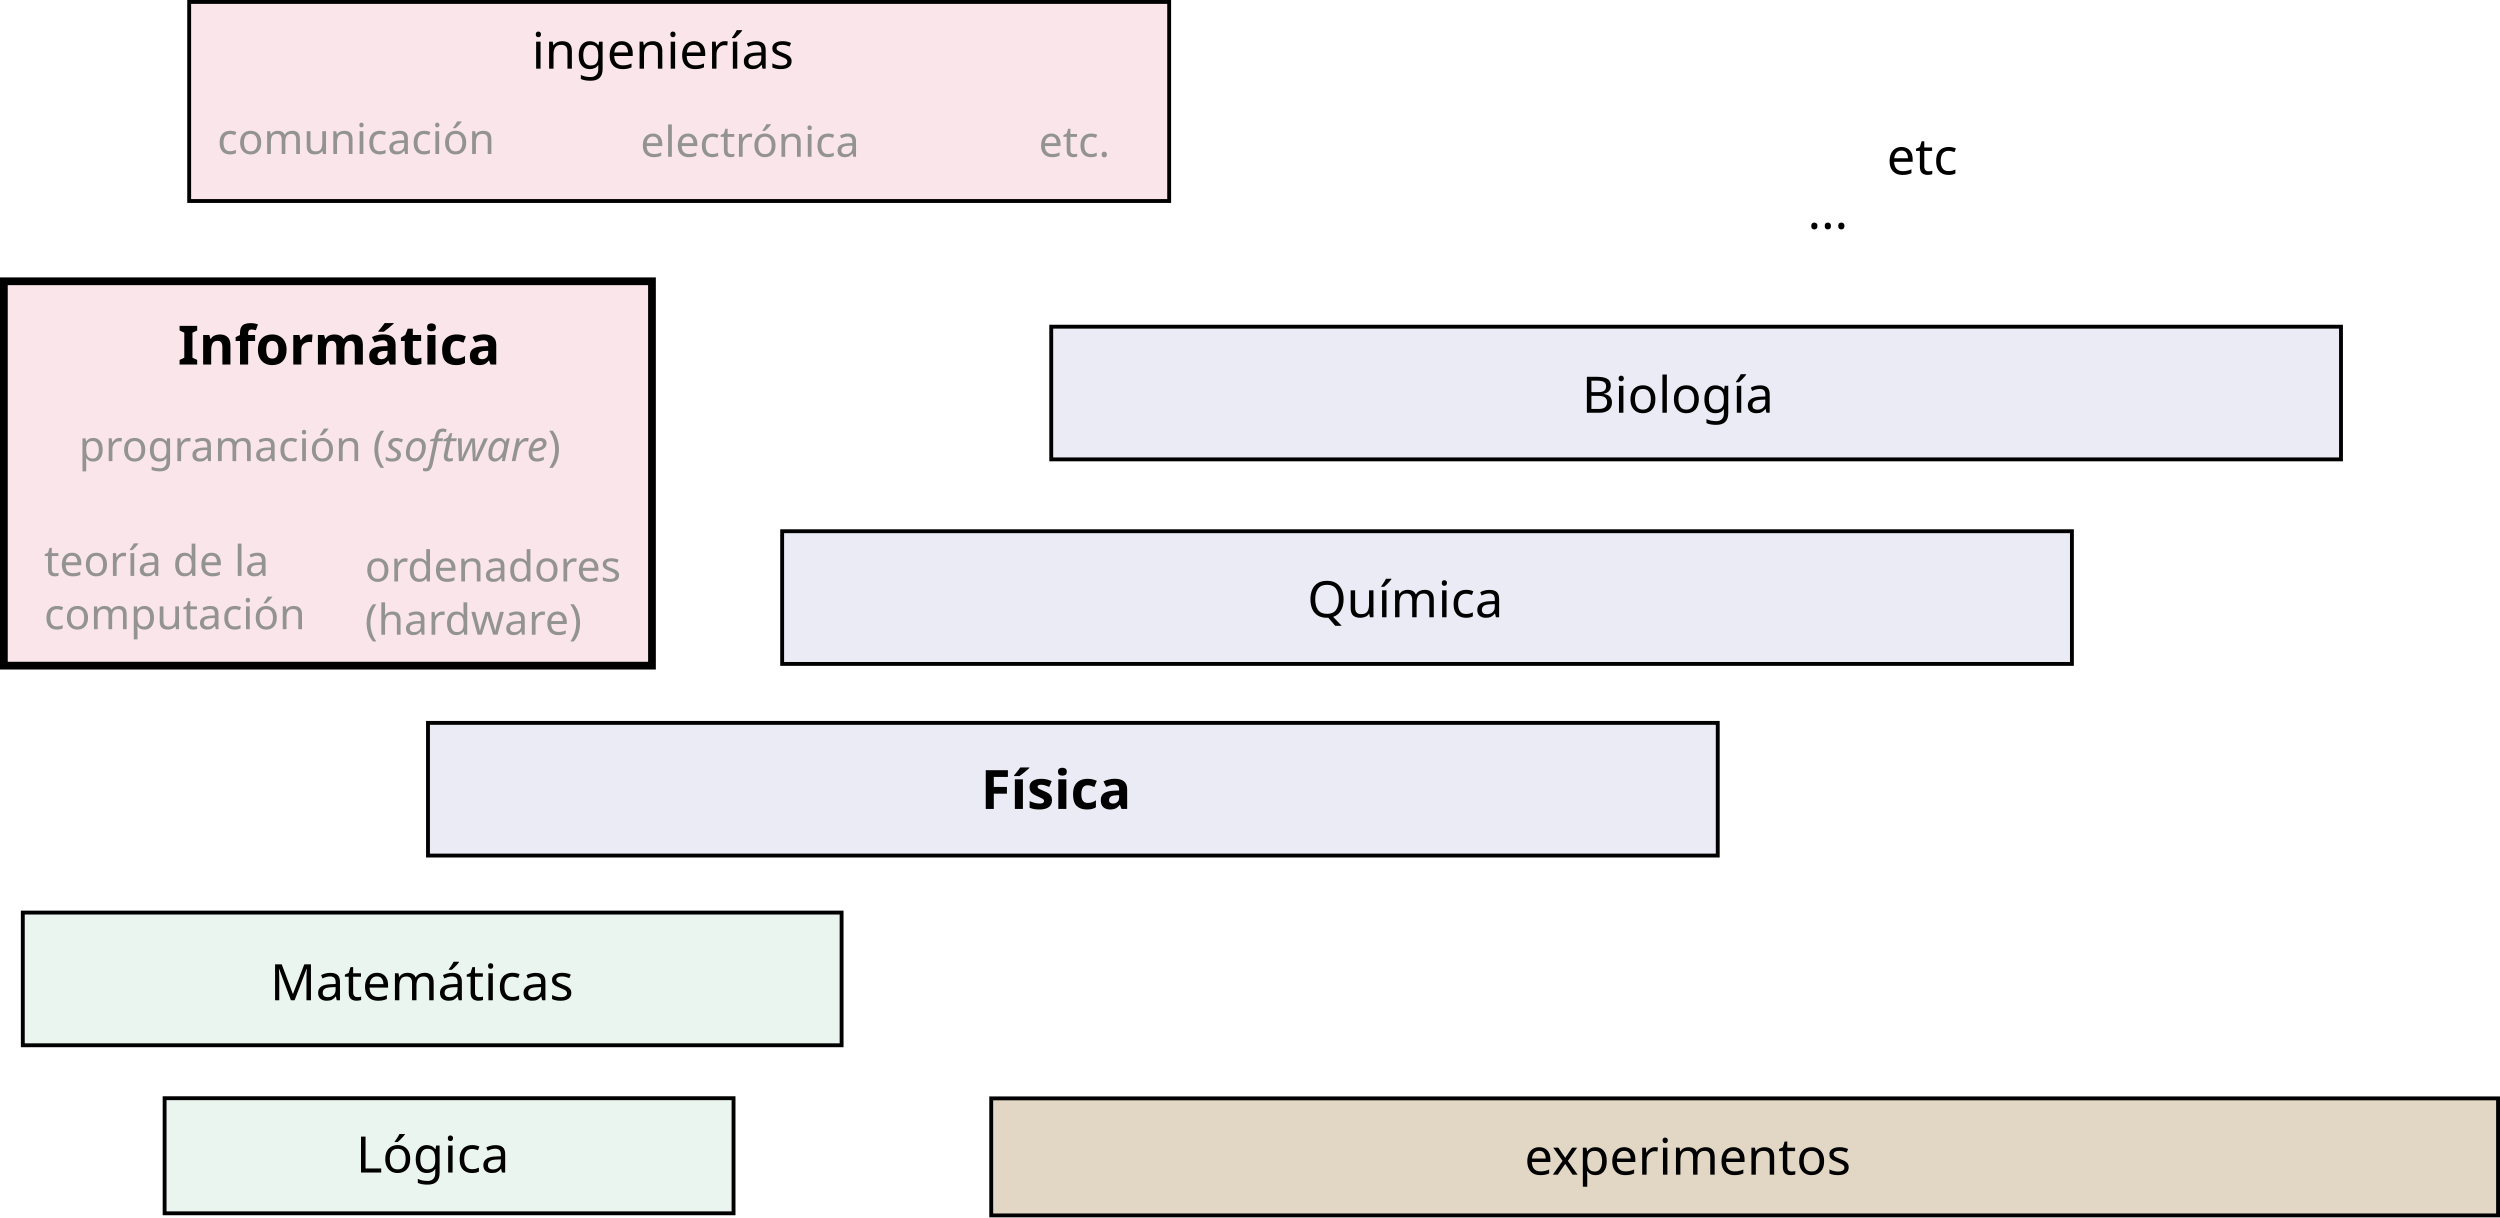
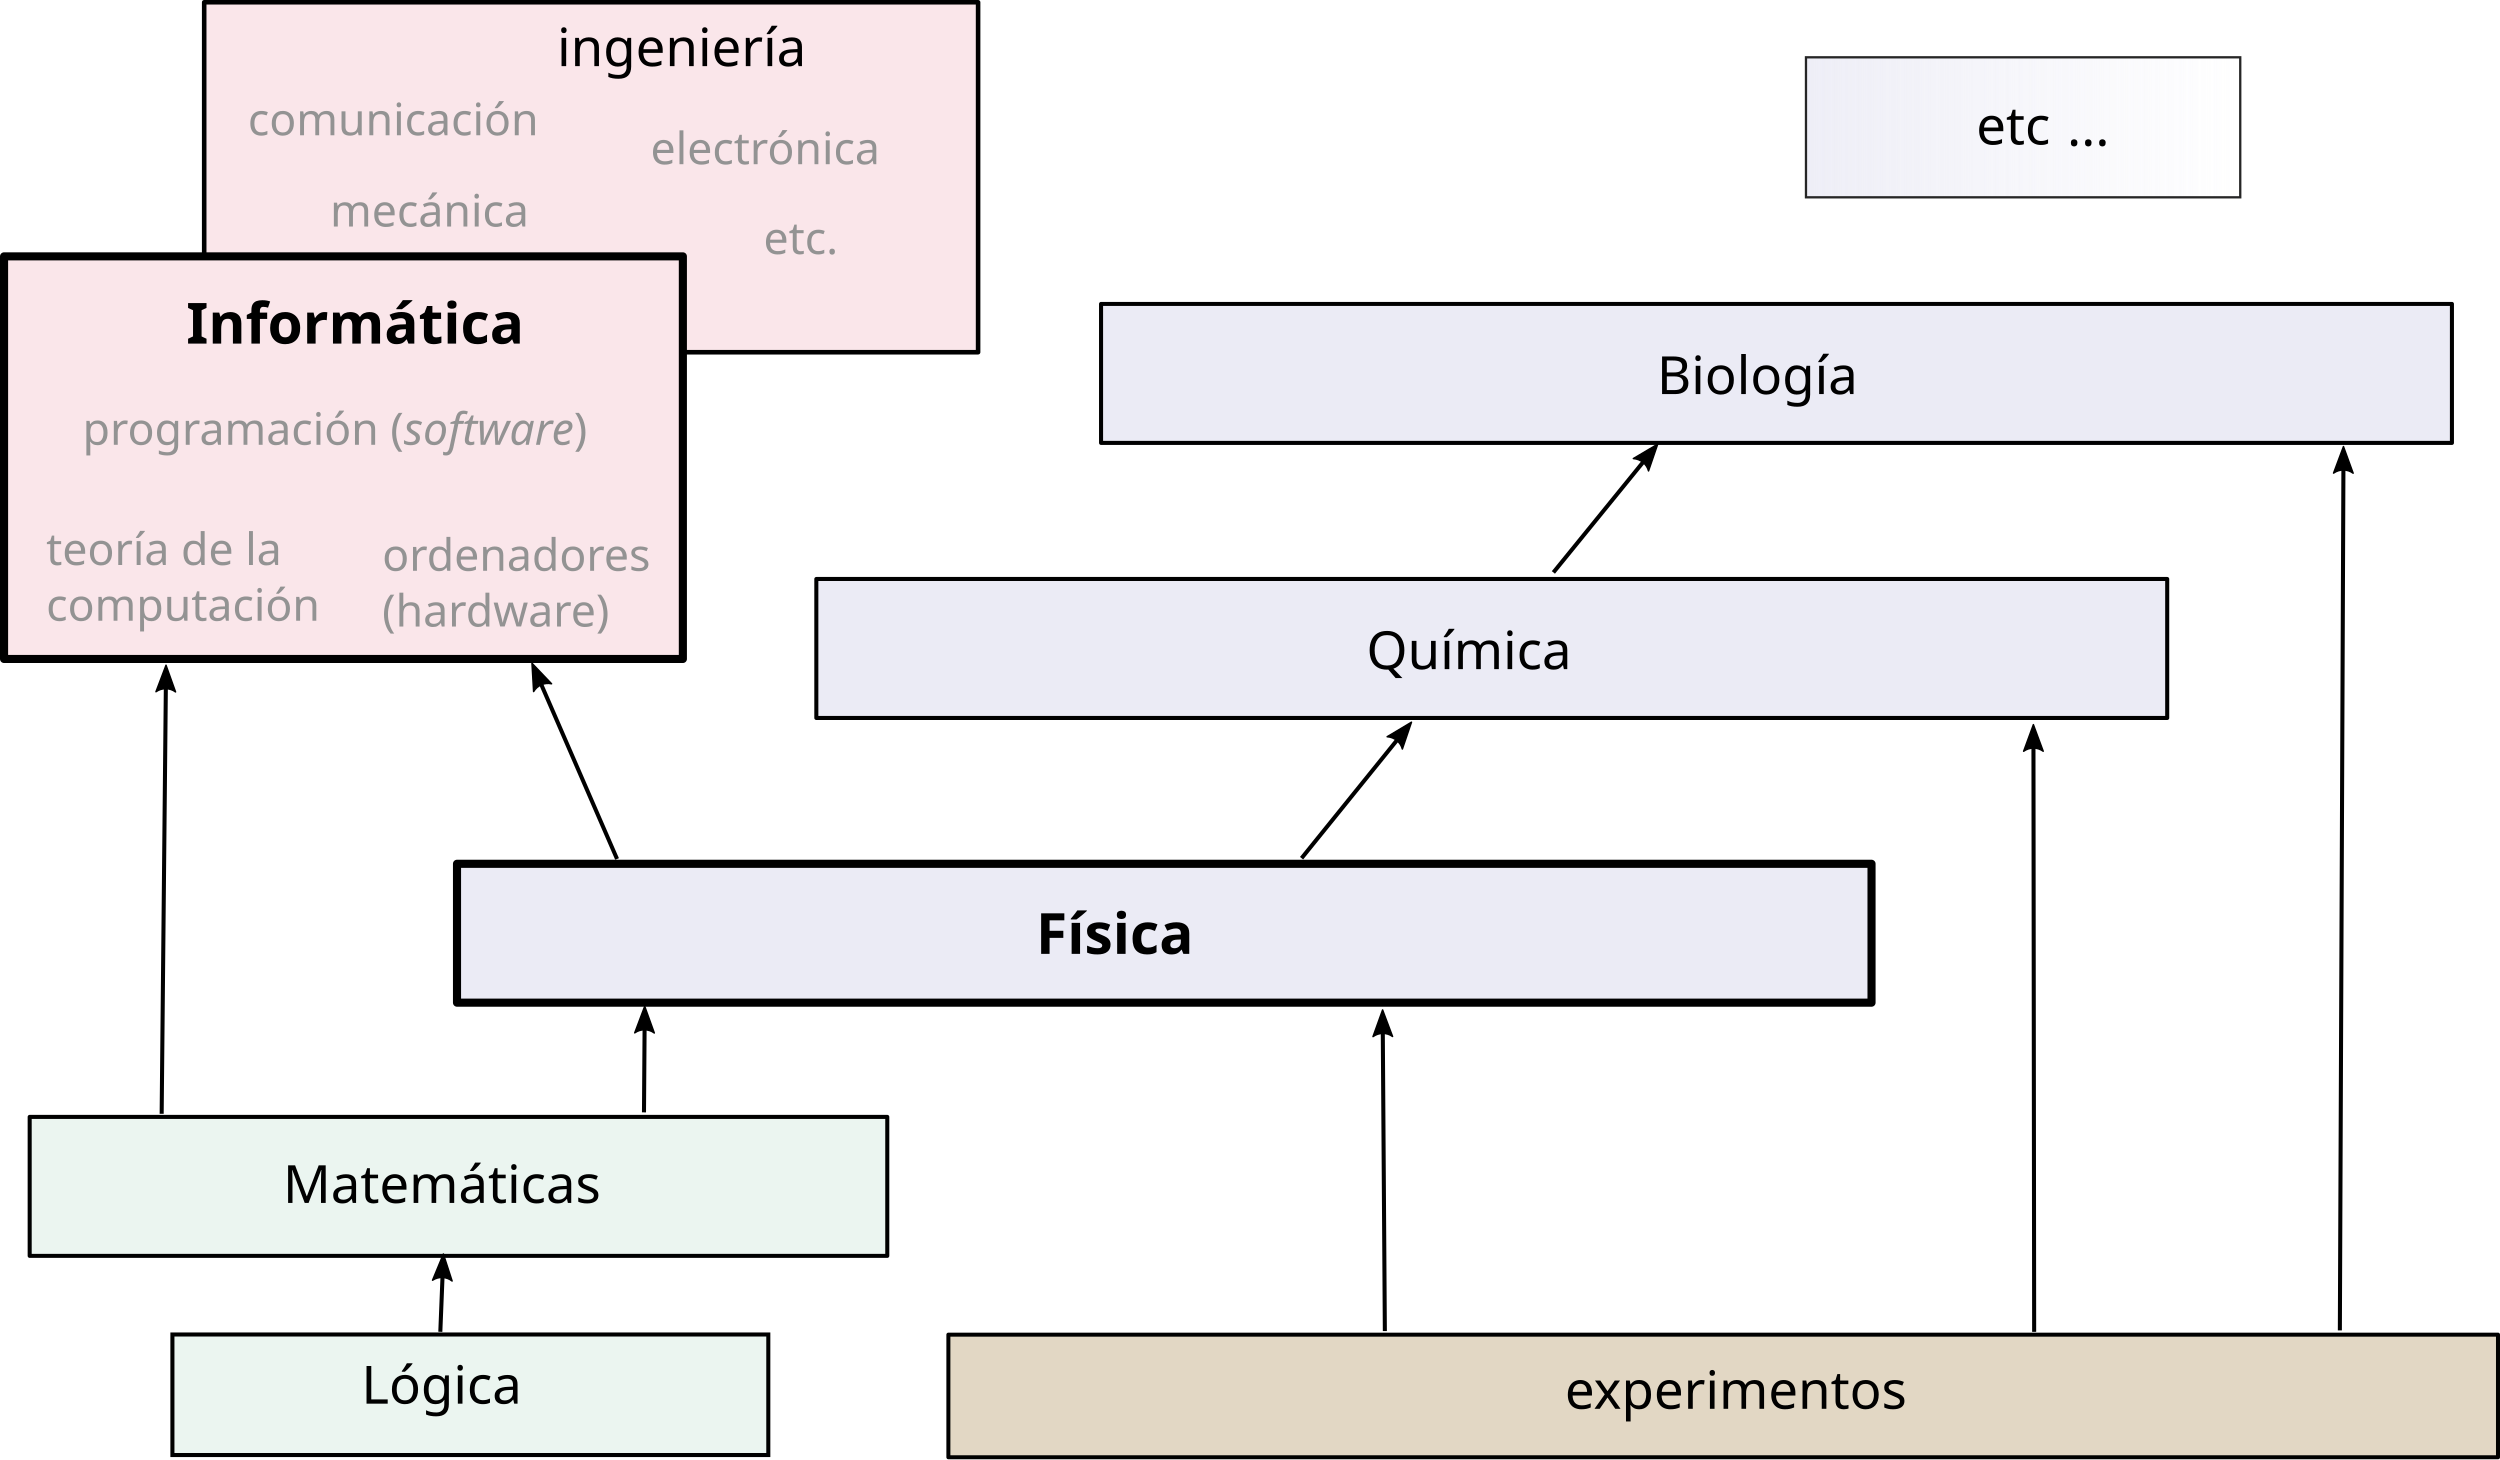
- <svg xmlns="http://www.w3.org/2000/svg" width="645.65" height="314.393" id="svg2" version="1.1">
-   <defs id="defs4" />
-   <g id="layer1" transform="translate(-35.31091,-7.585178)">
-     <rect style="fill:#ebf5f0;fill-opacity:1;stroke:#000000;stroke-width:1;stroke-opacity:1" id="rect3755" width="146.932" height="29.723" x="77.824" y="291.208" />
-     <text xml:space="preserve" style="font-size:13px;font-style:normal;font-weight:normal;line-height:125%;letter-spacing:0px;word-spacing:0px;fill:#000000;fill-opacity:1;stroke:none;font-family:Sans" x="122.857" y="320.934" id="text3775">
-       <tspan id="tspan3777" x="122.857" y="320.934" />
+ <svg xmlns="http://www.w3.org/2000/svg" xmlns:xlink="http://www.w3.org/1999/xlink" width="616.437" height="359.822" id="svg2" version="1.1">
+   <defs id="defs4">
+     <linearGradient id="linearGradient9647">
+       <stop style="stop-color:#ebebf5;stop-opacity:1;" offset="0" id="stop9643" />
+       <stop style="stop-color:#ebebf5;stop-opacity:0;" offset="1" id="stop9645" />
+     </linearGradient>
+     <marker orient="auto" refY="0" refX="0" id="Arrow2Mend" style="overflow:visible">
+       <path id="path901" style="fill:#000000;fill-opacity:1;fill-rule:evenodd;stroke:#000000;stroke-width:0.625;stroke-linejoin:round;stroke-opacity:1" d="M 8.719,4.034 -2.207,0.016 8.719,-4.002 c -1.745,2.372 -1.735,5.617 -6e-7,8.035 z" transform="scale(-0.6)" />
+     </marker>
+     <marker orient="auto" refY="0" refX="0" id="marker1186" style="overflow:visible">
+       <path id="path1184" style="fill:#000000;fill-opacity:1;fill-rule:evenodd;stroke:#000000;stroke-width:0.625;stroke-linejoin:round;stroke-opacity:1" d="M 8.719,4.034 -2.207,0.016 8.719,-4.002 c -1.745,2.372 -1.735,5.617 -6e-7,8.035 z" transform="matrix(-1.1,0,0,-1.1,-1.1,0)" />
+     </marker>
+     <marker orient="auto" refY="0" refX="0" id="marker1158" style="overflow:visible">
+       <path id="path1156" style="fill:#000000;fill-opacity:1;fill-rule:evenodd;stroke:#000000;stroke-width:0.625;stroke-linejoin:round;stroke-opacity:1" d="M 8.719,4.034 -2.207,0.016 8.719,-4.002 c -1.745,2.372 -1.735,5.617 -6e-7,8.035 z" transform="matrix(-1.1,0,0,-1.1,-1.1,0)" />
+     </marker>
+     <marker orient="auto" refY="0" refX="0" id="Arrow2Lend" style="overflow:visible">
+       <path id="path895" style="fill:#000000;fill-opacity:1;fill-rule:evenodd;stroke:#000000;stroke-width:0.625;stroke-linejoin:round;stroke-opacity:1" d="M 8.719,4.034 -2.207,0.016 8.719,-4.002 c -1.745,2.372 -1.735,5.617 -6e-7,8.035 z" transform="matrix(-1.1,0,0,-1.1,-1.1,0)" />
+     </marker>
+     <marker orient="auto" refY="0" refX="0" id="Arrow2Mend-3" style="overflow:visible">
+       <path id="path901-6" style="fill:#000000;fill-opacity:1;fill-rule:evenodd;stroke:#000000;stroke-width:0.625;stroke-linejoin:round;stroke-opacity:1" d="M 8.719,4.034 -2.207,0.016 8.719,-4.002 c -1.745,2.372 -1.735,5.617 -6e-7,8.035 z" transform="scale(-0.6)" />
+     </marker>
+     <marker orient="auto" refY="0" refX="0" id="Arrow2Mend-5" style="overflow:visible">
+       <path id="path901-3" style="fill:#000000;fill-opacity:1;fill-rule:evenodd;stroke:#000000;stroke-width:0.625;stroke-linejoin:round;stroke-opacity:1" d="M 8.719,4.034 -2.207,0.016 8.719,-4.002 c -1.745,2.372 -1.735,5.617 -6e-7,8.035 z" transform="scale(-0.6)" />
+     </marker>
+     <marker orient="auto" refY="0" refX="0" id="Arrow2Mend-6" style="overflow:visible">
+       <path id="path901-2" style="fill:#000000;fill-opacity:1;fill-rule:evenodd;stroke:#000000;stroke-width:0.625;stroke-linejoin:round;stroke-opacity:1" d="M 8.719,4.034 -2.207,0.016 8.719,-4.002 c -1.745,2.372 -1.735,5.617 -6e-7,8.035 z" transform="scale(-0.6)" />
+     </marker>
+     <marker orient="auto" refY="0" refX="0" id="Arrow2Mend-1" style="overflow:visible">
+       <path id="path901-27" style="fill:#000000;fill-opacity:1;fill-rule:evenodd;stroke:#000000;stroke-width:0.625;stroke-linejoin:round;stroke-opacity:1" d="M 8.719,4.034 -2.207,0.016 8.719,-4.002 c -1.745,2.372 -1.735,5.617 -6e-7,8.035 z" transform="scale(-0.6)" />
+     </marker>
+     <marker orient="auto" refY="0" refX="0" id="Arrow2Mend-1-0" style="overflow:visible">
+       <path id="path901-27-6" style="fill:#000000;fill-opacity:1;fill-rule:evenodd;stroke:#000000;stroke-width:0.625;stroke-linejoin:round;stroke-opacity:1" d="M 8.719,4.034 -2.207,0.016 8.719,-4.002 c -1.745,2.372 -1.735,5.617 -6e-7,8.035 z" transform="scale(-0.6)" />
+     </marker>
+     <marker orient="auto" refY="0" refX="0" id="Arrow2Mend-1-0-6" style="overflow:visible">
+       <path id="path901-27-6-1" style="fill:#000000;fill-opacity:1;fill-rule:evenodd;stroke:#000000;stroke-width:0.625;stroke-linejoin:round;stroke-opacity:1" d="M 8.719,4.034 -2.207,0.016 8.719,-4.002 c -1.745,2.372 -1.735,5.617 -6e-7,8.035 z" transform="scale(-0.6)" />
+     </marker>
+     <marker orient="auto" refY="0" refX="0" id="Arrow2Mend-5-7" style="overflow:visible">
+       <path id="path901-3-9" style="fill:#000000;fill-opacity:1;fill-rule:evenodd;stroke:#000000;stroke-width:0.625;stroke-linejoin:round;stroke-opacity:1" d="M 8.719,4.034 -2.207,0.016 8.719,-4.002 c -1.745,2.372 -1.735,5.617 -6e-7,8.035 z" transform="scale(-0.6)" />
+     </marker>
+     <marker orient="auto" refY="0" refX="0" id="Arrow2Mend-5-0" style="overflow:visible">
+       <path id="path901-3-2" style="fill:#000000;fill-opacity:1;fill-rule:evenodd;stroke:#000000;stroke-width:0.625;stroke-linejoin:round;stroke-opacity:1" d="M 8.719,4.034 -2.207,0.016 8.719,-4.002 c -1.745,2.372 -1.735,5.617 -6e-7,8.035 z" transform="scale(-0.6)" />
+     </marker>
+     <linearGradient xlink:href="#linearGradient9647" id="linearGradient9649" x1="480.335" y1="48.407" x2="587.983" y2="48.407" gradientUnits="userSpaceOnUse" />
+   </defs>
+   <g id="layer1" transform="translate(-35.31091,-17.01375)">
+     <rect style="fill:#fae6ea;fill-opacity:1;stroke:#000000;stroke-width:1.125;stroke-opacity:1;stroke-linejoin:round" id="rect3755-3-2-3-6-2" width="190.825" height="86.286" x="85.659" y="17.576" />
+     <rect style="fill:url(#linearGradient9649);fill-opacity:1;stroke:#000000;stroke-width:0.569;stroke-opacity:1;opacity:0.85" id="rect3755-3-2-3-9" width="107.079" height="34.523" x="480.62" y="31.145" />
+     <rect style="fill:#ebf5f0;fill-opacity:1;stroke:#000000;stroke-width:1;stroke-opacity:1" id="rect3755" width="146.932" height="29.723" x="77.824" y="346.066" />
+     <text xml:space="preserve" style="font-style:normal;font-weight:normal;line-height:0%;font-family:sans-serif;letter-spacing:0px;word-spacing:0px;fill:#000000;fill-opacity:1;stroke:none" x="122.143" y="355.791" id="text3775">
+       <tspan id="tspan3777" x="122.143" y="355.791" style="font-size:13px;line-height:1.25;font-family:sans-serif"> </tspan>
    </text>
-     <flowRoot xml:space="preserve" id="flowRoot3779" style="font-size:13px;font-style:normal;font-weight:normal;line-height:125%;letter-spacing:0px;word-spacing:0px;fill:#000000;fill-opacity:1;stroke:none;font-family:Sans">
-       <flowRegion id="flowRegion3781">
-         <rect id="rect3783" width="22.223" height="17.173" x="140.916" y="335.154" />
-       </flowRegion>
-       <flowPara id="flowPara3785" />
-     </flowRoot>
-     <text xml:space="preserve" style="font-size:13px;font-style:normal;font-weight:normal;line-height:125%;letter-spacing:0px;word-spacing:0px;fill:#000000;fill-opacity:1;stroke:none;font-family:Sans" x="127.279" y="310.405" id="text3787">
-       <tspan id="tspan3789" x="127.279" y="310.405">Lógica</tspan>
+     <text xml:space="preserve" style="font-style:normal;font-weight:normal;line-height:0%;font-family:sans-serif;letter-spacing:0px;word-spacing:0px;fill:#000000;fill-opacity:1;stroke:none" x="124.422" y="363.119" id="text3787">
+       <tspan id="tspan3789" x="124.422" y="363.119" style="font-size:13px;line-height:1.25;font-family:sans-serif">Lógica</tspan>
    </text>
-     <rect style="fill:#e2d7c4;fill-opacity:1;stroke:#000000;stroke-width:1;stroke-opacity:1" id="rect3755-6" width="389.156" height="30.228" x="291.305" y="291.251" />
-     <text xml:space="preserve" style="font-size:13px;font-style:normal;font-weight:normal;line-height:125%;letter-spacing:0px;word-spacing:0px;fill:#000000;fill-opacity:1;stroke:none;font-family:Sans" x="429.035" y="310.952" id="text3787-7">
-       <tspan id="tspan3789-5" x="429.035" y="310.952">experimentos</tspan>
+     <rect style="fill:#e2d7c4;fill-opacity:1;stroke:#000000;stroke-width:0.991;stroke-opacity:1;stroke-linejoin:round" id="rect3755-6" width="382.094" height="30.237" x="269.158" y="346.103" />
+     <text xml:space="preserve" style="font-style:normal;font-weight:normal;line-height:0%;font-family:sans-serif;letter-spacing:0px;word-spacing:0px;fill:#000000;fill-opacity:1;stroke:none" x="421.178" y="364.381" id="text3787-7">
+       <tspan id="tspan3789-5" x="421.178" y="364.381" style="font-size:13px;line-height:1.25;font-family:sans-serif">experimentos</tspan>
    </text>
-     <rect style="fill:#ebf5f0;fill-opacity:1;stroke:#000000;stroke-width:1;stroke-opacity:1" id="rect3755-3" width="211.462" height="34.268" x="41.2" y="243.268" />
-     <text xml:space="preserve" style="font-size:13px;font-style:normal;font-weight:normal;line-height:125%;letter-spacing:0px;word-spacing:0px;fill:#000000;fill-opacity:1;stroke:none;font-family:Sans" x="105.087" y="265.914" id="text3787-5">
-       <tspan id="tspan3789-6" x="105.087" y="265.914">Matemáticas</tspan>
+     <rect style="fill:#ebf5f0;fill-opacity:1;stroke:#000000;stroke-width:1;stroke-opacity:1;stroke-linejoin:round" id="rect3755-3" width="211.462" height="34.268" x="42.628" y="292.411" />
+     <text xml:space="preserve" style="font-style:normal;font-weight:normal;line-height:0%;font-family:sans-serif;letter-spacing:0px;word-spacing:0px;fill:#000000;fill-opacity:1;stroke:none" x="105.087" y="313.628" id="text3787-5">
+       <tspan id="tspan3789-6" x="105.087" y="313.628" style="font-size:13px;line-height:1.25;font-family:sans-serif">Matemáticas</tspan>
    </text>
-     <rect style="fill:#ebebf5;fill-opacity:1;stroke:#000000;stroke-width:1;stroke-opacity:1" id="rect3755-3-2" width="333.092" height="34.268" x="145.843" y="194.276" />
-     <text xml:space="preserve" style="font-size:13px;font-style:normal;font-weight:normal;line-height:125%;letter-spacing:0px;word-spacing:0px;fill:#000000;fill-opacity:1;stroke:none;font-family:Sans" x="288.624" y="216.503" id="text3787-5-9">
-       <tspan id="tspan3789-6-1" x="288.624" y="216.503" style="font-size:14px;font-weight:bold;-inkscape-font-specification:Sans Bold">Física</tspan>
-       <tspan x="288.624" y="234.003" id="tspan3863" />
+     <rect style="fill:#ebebf5;fill-opacity:1;stroke:#000000;stroke-width:2;stroke-opacity:1;stroke-miterlimit:4;stroke-dasharray:none;stroke-linejoin:round" id="rect3755-3-2" width="348.784" height="34.245" x="147.998" y="230.002" />
+     <text xml:space="preserve" style="font-style:normal;font-weight:normal;line-height:0%;font-family:sans-serif;letter-spacing:0px;word-spacing:0px;fill:#000000;fill-opacity:1;stroke:none" x="290.767" y="252.217" id="text3787-5-9">
+       <tspan id="tspan3789-6-1" x="290.767" y="252.217" style="font-weight:bold;font-size:14px;line-height:1.25;font-family:sans-serif;-inkscape-font-specification:'Sans Bold'">Física</tspan>
+       <tspan x="290.767" y="269.717" id="tspan3863" style="font-size:14px;line-height:1.25;font-family:sans-serif"> </tspan>
    </text>
-     <rect style="fill:#ebebf5;fill-opacity:1;stroke:#000000;stroke-width:1;stroke-opacity:1" id="rect3755-3-2-2" width="333.092" height="34.268" x="237.312" y="144.779" />
-     <text xml:space="preserve" style="font-size:13px;font-style:normal;font-weight:normal;line-height:125%;letter-spacing:0px;word-spacing:0px;fill:#000000;fill-opacity:1;stroke:none;font-family:Sans" x="372.95" y="167.006" id="text3787-5-9-7">
-       <tspan id="tspan3789-6-1-0" x="372.95" y="167.006">Química</tspan>
-       <tspan x="372.95" y="183.256" id="tspan3863-9" />
+     <rect style="fill:#ebebf5;fill-opacity:1;stroke:#000000;stroke-width:1;stroke-opacity:1;stroke-linejoin:round" id="rect3755-3-2-2" width="333.092" height="34.268" x="236.597" y="159.779" />
+     <text xml:space="preserve" style="font-style:normal;font-weight:normal;line-height:0%;font-family:sans-serif;letter-spacing:0px;word-spacing:0px;fill:#000000;fill-opacity:1;stroke:none" x="372.235" y="182.006" id="text3787-5-9-7">
+       <tspan id="tspan3789-6-1-0" x="372.235" y="182.006" style="font-size:13px;line-height:1.25;font-family:sans-serif">Química</tspan>
+       <tspan x="372.235" y="198.256" id="tspan3863-9" style="font-size:13px;line-height:1.25;font-family:sans-serif"> </tspan>
    </text>
-     <rect style="fill:#ebebf5;fill-opacity:1;stroke:#000000;stroke-width:1;stroke-opacity:1" id="rect3755-3-2-3" width="333.092" height="34.268" x="306.803" y="91.955" />
-     <text xml:space="preserve" style="font-size:13px;font-style:normal;font-weight:normal;line-height:125%;letter-spacing:0px;word-spacing:0px;fill:#000000;fill-opacity:1;stroke:none;font-family:Sans" x="443.87" y="114.182" id="text3787-5-9-6">
-       <tspan id="tspan3789-6-1-06" x="443.87" y="114.182">Biología</tspan>
-       <tspan x="443.87" y="130.432" id="tspan3863-2" />
+     <rect style="fill:#ebebf5;fill-opacity:1;stroke:#000000;stroke-width:1;stroke-opacity:1;stroke-miterlimit:4;stroke-dasharray:none;stroke-linejoin:round" id="rect3755-3-2-3" width="333.092" height="34.268" x="306.803" y="91.955" />
+     <text xml:space="preserve" style="font-style:normal;font-weight:normal;line-height:0%;font-family:sans-serif;letter-spacing:0px;word-spacing:0px;fill:#000000;fill-opacity:1;stroke:none" x="443.87" y="114.182" id="text3787-5-9-6">
+       <tspan id="tspan3789-6-1-06" x="443.87" y="114.182" style="font-size:13px;line-height:1.25;font-family:sans-serif">Biología</tspan>
+       <tspan x="443.87" y="130.432" id="tspan3863-2" style="font-size:13px;line-height:1.25;font-family:sans-serif"> </tspan>
    </text>
-     <rect style="fill:#fae6ea;fill-opacity:1;stroke:#000000;stroke-width:2;stroke-miterlimit:4;stroke-opacity:1;stroke-dasharray:none" id="rect3755-3-2-3-6" width="167.378" height="99.268" x="36.311" y="80.228" />
-     <text xml:space="preserve" style="font-size:13px;font-style:normal;font-weight:normal;line-height:125%;letter-spacing:0px;word-spacing:0px;fill:#000000;fill-opacity:1;stroke:none;font-family:Sans" x="81.234" y="101.741" id="text3787-5-9-6-1">
-       <tspan id="tspan3789-6-1-06-8" x="81.234" y="101.741" style="font-size:14px;font-weight:bold;-inkscape-font-specification:Sans Bold">Informática</tspan>
-       <tspan x="81.234" y="119.241" id="tspan3863-2-7" />
+     <rect style="fill:#fae6ea;fill-opacity:1;stroke:#000000;stroke-width:2;stroke-miterlimit:4;stroke-dasharray:none;stroke-opacity:1;stroke-linejoin:round" id="rect3755-3-2-3-6" width="167.378" height="99.268" x="36.311" y="80.228" />
+     <text xml:space="preserve" style="font-style:normal;font-weight:normal;line-height:0%;font-family:sans-serif;letter-spacing:0px;word-spacing:0px;fill:#000000;fill-opacity:1;stroke:none" x="81.234" y="101.741" id="text3787-5-9-6-1">
+       <tspan id="tspan3789-6-1-06-8" x="81.234" y="101.741" style="font-weight:bold;font-size:14px;line-height:1.25;font-family:sans-serif;-inkscape-font-specification:'Sans Bold'">Informática</tspan>
+       <tspan x="81.234" y="119.241" id="tspan3863-2-7" style="font-size:14px;line-height:1.25;font-family:sans-serif"> </tspan>
    </text>
-     <text xml:space="preserve" style="font-size:13px;font-style:normal;font-weight:normal;line-height:125%;letter-spacing:0px;word-spacing:0px;fill:#000000;fill-opacity:1;stroke:none;font-family:Sans" x="522.603" y="52.637" id="text3787-5-9-6-9">
-       <tspan id="tspan3789-6-1-06-2" x="522.603" y="52.637">etc</tspan>
-       <tspan x="522.603" y="68.887" id="tspan3863-2-0" />
+     <text xml:space="preserve" style="font-style:normal;font-weight:normal;line-height:0%;font-family:sans-serif;letter-spacing:0px;word-spacing:0px;fill:#000000;fill-opacity:1;stroke:none" x="522.603" y="52.637" id="text3787-5-9-6-9">
+       <tspan id="tspan3789-6-1-06-2" x="522.603" y="52.637" style="font-size:13px;line-height:1.25;font-family:sans-serif">etc</tspan>
+       <tspan x="522.603" y="68.887" id="tspan3863-2-0" style="font-size:13px;line-height:1.25;font-family:sans-serif"> </tspan>
    </text>
-     <text xml:space="preserve" style="font-size:13px;font-style:normal;font-weight:normal;line-height:125%;letter-spacing:0px;word-spacing:0px;fill:#000000;fill-opacity:1;stroke:none;font-family:Sans" x="502.143" y="66.648" id="text3967">
-       <tspan id="tspan3969" x="502.143" y="66.648">...</tspan>
+     <text xml:space="preserve" style="font-style:normal;font-weight:normal;line-height:0%;font-family:sans-serif;letter-spacing:0px;word-spacing:0px;fill:#000000;fill-opacity:1;stroke:none" x="545" y="52.934" id="text3967">
+       <tspan id="tspan3969" x="545" y="52.934" style="font-size:13px;line-height:1.25;font-family:sans-serif">...</tspan>
    </text>
-     <rect style="fill:#fae6ea;fill-opacity:1;stroke:#000000;stroke-width:1;stroke-opacity:1" id="rect3755-3-2-3-6-2" width="253.092" height="51.411" x="84.168" y="8.085" />
-     <text xml:space="preserve" style="font-size:13px;font-style:normal;font-weight:normal;line-height:125%;letter-spacing:0px;word-spacing:0px;fill:#000000;fill-opacity:1;stroke:none;font-family:Sans" x="172.663" y="25.312" id="text3787-5-9-6-1-3">
-       <tspan x="172.663" y="25.312" id="tspan3998">ingenierías</tspan>
-       <tspan x="172.663" y="41.562" id="tspan3863-2-7-5" />
+     <text xml:space="preserve" style="font-style:normal;font-weight:normal;line-height:0%;font-family:sans-serif;letter-spacing:0px;word-spacing:0px;fill:#000000;fill-opacity:1;stroke:none" x="172.663" y="33.312" id="text3787-5-9-6-1-3">
+       <tspan x="172.663" y="33.312" id="tspan3998" style="font-size:13px;line-height:1.25;font-family:sans-serif">ingeniería</tspan>
+       <tspan x="172.663" y="41.178" id="tspan3863-2-7-5" style="font-size:13px;line-height:1.25;font-family:sans-serif" />
    </text>
-     <text xml:space="preserve" style="font-size:11px;font-style:normal;font-weight:normal;line-height:125%;letter-spacing:0px;word-spacing:0px;fill:#939393;fill-opacity:1;stroke:none;font-family:Sans" x="91.429" y="47.362" id="text4021">
-       <tspan id="tspan4023" x="91.429" y="47.362">comunicación</tspan>
+     <text xml:space="preserve" style="font-style:normal;font-weight:normal;line-height:0%;font-family:sans-serif;letter-spacing:0px;word-spacing:0px;fill:#939393;fill-opacity:1;stroke:none" x="96.429" y="50.362" id="text4021">
+       <tspan id="tspan4023" x="96.429" y="50.362" style="font-size:11px;line-height:1.25;font-family:sans-serif">comunicación</tspan>
    </text>
-     <text xml:space="preserve" style="font-size:11px;font-style:normal;font-weight:normal;line-height:125%;letter-spacing:0px;word-spacing:0px;fill:#939393;fill-opacity:1;stroke:none;font-family:Sans" x="200.714" y="48.076" id="text4025">
-       <tspan id="tspan4027" x="200.714" y="48.076">electrónica</tspan>
+     <text xml:space="preserve" style="font-style:normal;font-weight:normal;line-height:0%;font-family:sans-serif;letter-spacing:0px;word-spacing:0px;fill:#939393;fill-opacity:1;stroke:none" x="195.714" y="57.505" id="text4025">
+       <tspan id="tspan4027" x="195.714" y="57.505" style="font-size:11px;line-height:1.25;font-family:sans-serif">electrónica</tspan>
    </text>
-     <text xml:space="preserve" style="font-size:11px;font-style:normal;font-weight:normal;line-height:125%;letter-spacing:0px;word-spacing:0px;fill:#939393;fill-opacity:1;stroke:none;font-family:Sans" x="303.571" y="48.076" id="text4029">
-       <tspan id="tspan4031" x="303.571" y="48.076">etc.</tspan>
+     <text xml:space="preserve" style="font-style:normal;font-weight:normal;line-height:0%;font-family:sans-serif;letter-spacing:0px;word-spacing:0px;fill:#939393;fill-opacity:1;stroke:none" x="223.571" y="79.648" id="text4029">
+       <tspan id="tspan4031" x="223.571" y="79.648" style="font-size:11px;line-height:1.25;font-family:sans-serif">etc.</tspan>
    </text>
-     <text xml:space="preserve" style="font-size:11px;font-style:normal;font-weight:normal;line-height:125%;letter-spacing:0px;word-spacing:0px;fill:#939393;fill-opacity:1;stroke:none;font-family:Sans" x="55.67" y="126.683" id="text4021-9">
-       <tspan id="tspan4023-2" x="55.67" y="126.683">programación (<tspan style="font-style:italic;-inkscape-font-specification:Sans Italic" id="tspan4102">software</tspan>)</tspan>
+     <text xml:space="preserve" style="font-style:normal;font-weight:normal;line-height:0%;font-family:sans-serif;letter-spacing:0px;word-spacing:0px;fill:#939393;fill-opacity:1;stroke:none" x="55.67" y="126.683" id="text4021-9">
+       <tspan id="tspan4023-2" x="55.67" y="126.683" style="font-size:11px;line-height:1.25;font-family:sans-serif">programación (<tspan style="font-style:italic;font-family:sans-serif;-inkscape-font-specification:'Sans Italic'" id="tspan4102">software</tspan>)</tspan>
    </text>
-     <text xml:space="preserve" style="font-size:11px;font-style:normal;font-weight:normal;line-height:125%;letter-spacing:0px;word-spacing:0px;fill:#939393;fill-opacity:1;stroke:none;font-family:Sans" x="46.699" y="156.331" id="text4021-9-2">
-       <tspan id="tspan4023-2-8" x="46.699" y="156.331">teoría de la</tspan>
-       <tspan x="46.699" y="170.081" id="tspan4075">computación</tspan>
+     <text xml:space="preserve" style="font-style:normal;font-weight:normal;line-height:0%;font-family:sans-serif;letter-spacing:0px;word-spacing:0px;fill:#939393;fill-opacity:1;stroke:none" x="46.699" y="156.331" id="text4021-9-2">
+       <tspan id="tspan4023-2-8" x="46.699" y="156.331" style="font-size:11px;line-height:1.25;font-family:sans-serif">teoría de la</tspan>
+       <tspan x="46.699" y="170.081" id="tspan4075" style="font-size:11px;line-height:1.25;font-family:sans-serif">computación</tspan>
    </text>
-     <text xml:space="preserve" style="font-size:11px;font-style:normal;font-weight:normal;line-height:125%;letter-spacing:0px;word-spacing:0px;fill:#000000;fill-opacity:1;stroke:none;font-family:Sans" x="149.286" y="145.934" id="text4077">
-       <tspan id="tspan4079" x="149.286" y="145.934" />
+     <text xml:space="preserve" style="font-style:normal;font-weight:normal;line-height:0%;font-family:sans-serif;letter-spacing:0px;word-spacing:0px;fill:#000000;fill-opacity:1;stroke:none" x="149.286" y="145.934" id="text4077">
+       <tspan id="tspan4079" x="149.286" y="145.934" style="font-size:11px;line-height:1.25;font-family:sans-serif"> </tspan>
    </text>
-     <text xml:space="preserve" style="font-size:11px;font-style:normal;font-weight:normal;line-height:125%;letter-spacing:0px;word-spacing:0px;fill:#939393;fill-opacity:1;stroke:none;font-family:Sans" x="129.556" y="157.76" id="text4021-9-9">
-       <tspan x="129.556" y="157.76" id="tspan4106">ordenadores</tspan>
-       <tspan x="129.556" y="171.51" id="tspan4104">(hardware)</tspan>
+     <text xml:space="preserve" style="font-style:normal;font-weight:normal;line-height:0%;font-family:sans-serif;letter-spacing:0px;word-spacing:0px;fill:#939393;fill-opacity:1;stroke:none" x="129.556" y="157.76" id="text4021-9-9">
+       <tspan x="129.556" y="157.76" id="tspan4106" style="font-size:11px;line-height:1.25;font-family:sans-serif">ordenadores</tspan>
+       <tspan x="129.556" y="171.51" id="tspan4104" style="font-size:11px;line-height:1.25;font-family:sans-serif">(hardware)</tspan>
    </text>
+     <path style="fill:none;stroke:#000000;stroke-width:1px;stroke-linecap:butt;stroke-linejoin:miter;stroke-opacity:1;marker-end:url(#Arrow2Mend)" d="m 143.882,345.407 0.714,-17.857" id="path64" />
+     <path style="fill:none;stroke:#000000;stroke-width:1px;stroke-linecap:butt;stroke-linejoin:miter;stroke-opacity:1;marker-end:url(#Arrow2Mend-3)" d="M 75.172,291.652 76.244,182.367" id="path64-7" />
+     <path style="fill:none;stroke:#000000;stroke-width:1px;stroke-linecap:butt;stroke-linejoin:miter;stroke-opacity:1;marker-end:url(#Arrow2Mend-5)" d="m 194.101,291.295 0.179,-24.821" id="path64-5" />
+     <path style="fill:none;stroke:#000000;stroke-width:1px;stroke-linecap:butt;stroke-linejoin:miter;stroke-opacity:1;marker-end:url(#Arrow2Mend-6)" d="M 187.463,228.821 167.023,181.774" id="path64-9" />
+     <path style="fill:none;stroke:#000000;stroke-width:1px;stroke-linecap:butt;stroke-linejoin:miter;stroke-opacity:1;marker-end:url(#Arrow2Mend-1)" d="m 376.78,345.224 -0.536,-77.857" id="path64-0" />
+     <text xml:space="preserve" style="font-style:normal;font-weight:normal;line-height:0%;font-family:sans-serif;letter-spacing:0px;word-spacing:0px;fill:#939393;fill-opacity:1;stroke:none" x="116.695" y="72.871" id="text4021-3">
+       <tspan id="tspan4023-6" x="116.695" y="72.871" style="font-size:11px;line-height:1.25;font-family:sans-serif">mecánica</tspan>
+     </text>
+     <path style="fill:none;stroke:#000000;stroke-width:1px;stroke-linecap:butt;stroke-linejoin:miter;stroke-opacity:1;marker-end:url(#Arrow2Mend-1-0)" d="M 536.883,345.411 536.705,197.018" id="path64-0-2" />
+     <path style="fill:none;stroke:#000000;stroke-width:1px;stroke-linecap:butt;stroke-linejoin:miter;stroke-opacity:1;marker-end:url(#Arrow2Mend-1-0-6)" d="m 612.261,345.055 0.893,-216.607" id="path64-0-2-8" />
+     <path style="fill:none;stroke:#000000;stroke-width:1px;stroke-linecap:butt;stroke-linejoin:miter;stroke-opacity:1;marker-end:url(#Arrow2Mend-5-7)" d="m 356.245,228.624 26.274,-32.5" id="path64-5-2" />
+     <path style="fill:none;stroke:#000000;stroke-width:1px;stroke-linecap:butt;stroke-linejoin:miter;stroke-opacity:1;marker-end:url(#Arrow2Mend-5-0)" d="M 418.337,158.163 443.234,127.553" id="path64-5-3" />
  </g>
</svg>
